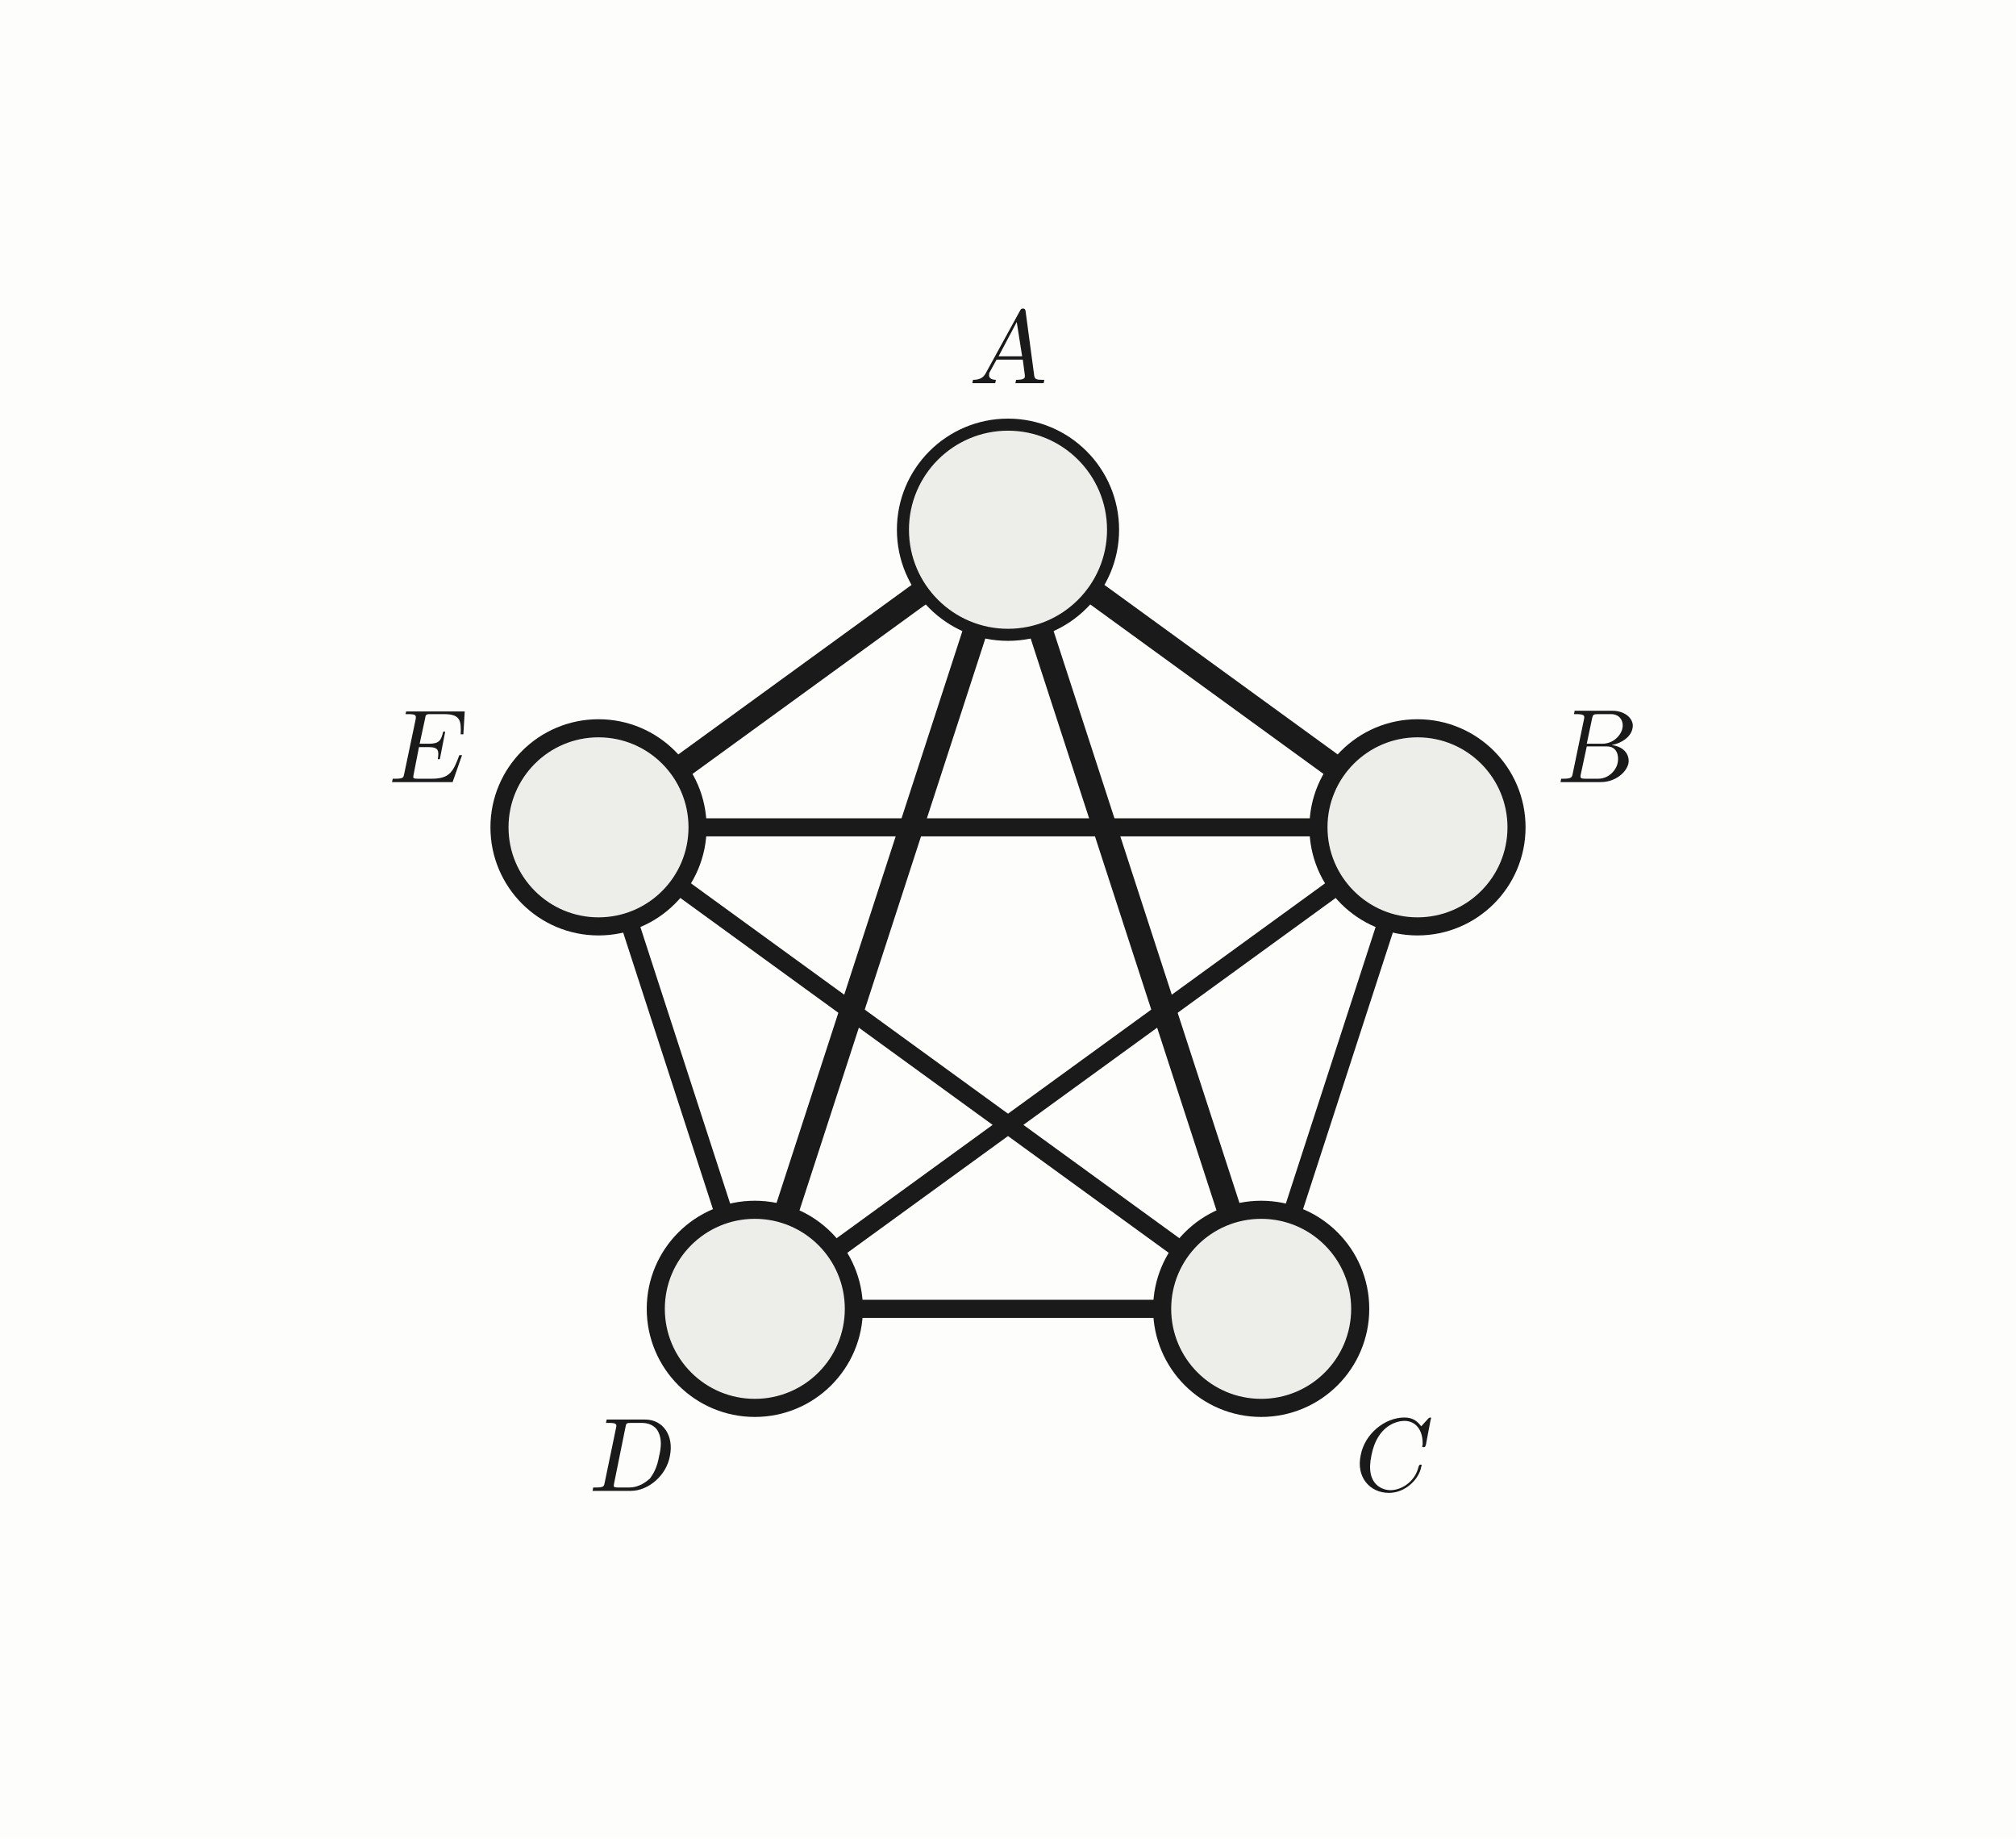
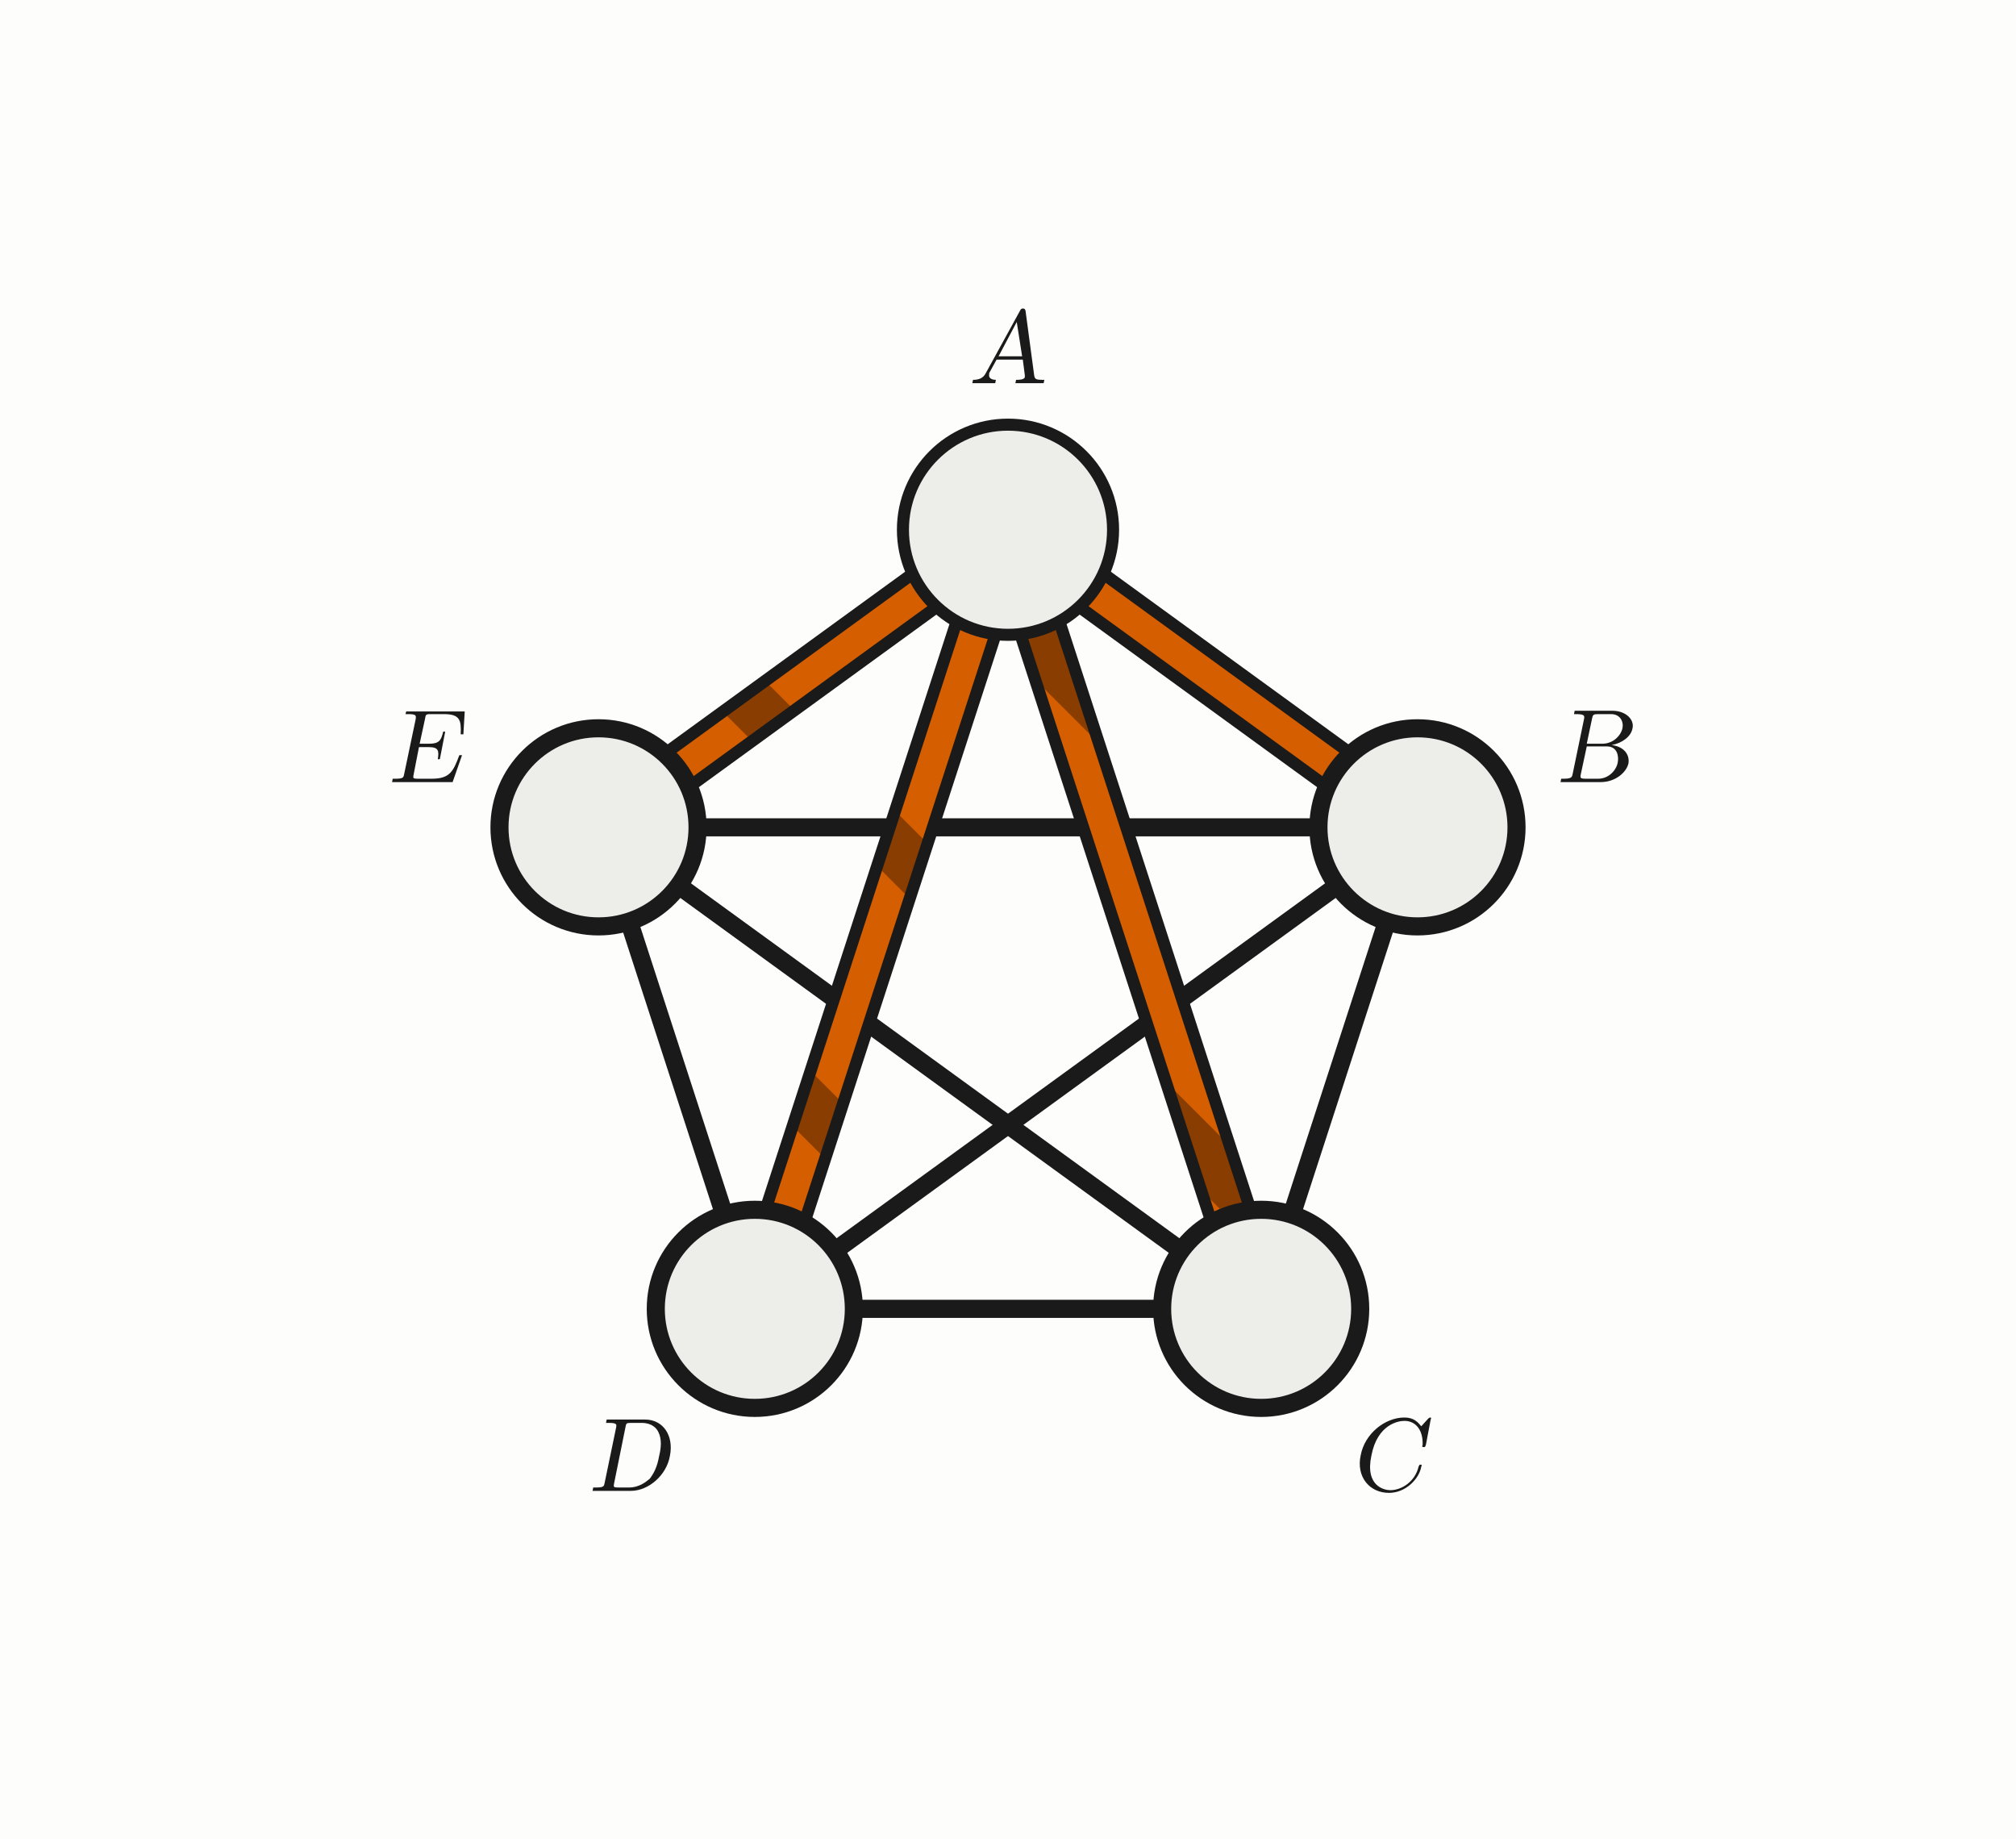
<svg xmlns="http://www.w3.org/2000/svg" viewBox="-23.41 -22.3 46.82 42.69">
  <rect fill="#FDFDFC" height="42.69" width="46.82" x="-23.41" y="-22.3" />
  <defs>
    <pattern height="8" id="cv-pat-1" patternUnits="userSpaceOnUse" width="8">
      <rect fill="#0072B2" height="8" width="8" />
    </pattern>
    <pattern height="8" id="cv-pat-2" patternUnits="userSpaceOnUse" width="8">
      <rect fill="#9ED9F5" height="8" width="8" />
      <line stroke="#3E8BB5" stroke-width="1.2" x1="0" x2="8" y1="8" y2="0" />
      <line stroke="#3E8BB5" stroke-width="1.2" x1="-1" x2="1" y1="1" y2="-1" />
      <line stroke="#3E8BB5" stroke-width="1.2" x1="7" x2="9" y1="9" y2="7" />
    </pattern>
    <pattern height="8" id="cv-pat-3" patternUnits="userSpaceOnUse" width="8">
      <rect fill="#D55E00" height="8" width="8" />
      <line stroke="#8A3D00" stroke-width="1.2" x1="0" x2="8" y1="0" y2="8" />
      <line stroke="#8A3D00" stroke-width="1.2" x1="-1" x2="1" y1="7" y2="9" />
      <line stroke="#8A3D00" stroke-width="1.2" x1="7" x2="9" y1="-1" y2="1" />
    </pattern>
    <pattern height="8" id="cv-pat-4" patternUnits="userSpaceOnUse" width="8">
      <rect fill="#009E73" height="8" width="8" />
      <circle cx="4" cy="4" fill="#006147" r="1.4" />
    </pattern>
    <pattern height="8" id="cv-pat-5" patternUnits="userSpaceOnUse" width="8">
      <rect fill="#E69F00" height="8" width="8" />
      <line stroke="#9A6B00" stroke-width="1.2" x1="0" x2="8" y1="4" y2="4" />
      <line stroke="#9A6B00" stroke-width="1.2" x1="4" x2="4" y1="0" y2="8" />
    </pattern>
    <pattern height="8" id="cv-pat-6" patternUnits="userSpaceOnUse" width="8">
      <rect fill="#CC79A7" height="8" width="8" />
      <line stroke="#8A4E70" stroke-width="1.2" x1="0" x2="8" y1="4" y2="4" />
    </pattern>
    <pattern height="8" id="cv-pat-7" patternUnits="userSpaceOnUse" width="8">
      <rect fill="#F0E442" height="8" width="8" />
      <line stroke="#9C9400" stroke-width="1.2" x1="4" x2="4" y1="0" y2="8" />
    </pattern>
    <pattern height="8" id="cv-pat-8" patternUnits="userSpaceOnUse" width="8">
      <rect fill="#3A3A3A" height="8" width="8" />
      <line stroke="#000000" stroke-width="1.2" x1="0" x2="8" y1="0" y2="8" />
      <line stroke="#000000" stroke-width="1.2" x1="0" x2="8" y1="8" y2="0" />
    </pattern>
  </defs>
  <g class="cv-edge-labels" />
  <g class="cv-edges">
    <path d="M9.51 -3.09L5.88 8.09" fill="none" stroke="#1A1A1A" stroke-linecap="round" stroke-width="0.42" />
    <path d="M9.51 -3.09L-5.88 8.09" fill="none" stroke="#1A1A1A" stroke-linecap="round" stroke-width="0.42" />
    <path d="M9.51 -3.09L-9.51 -3.09" fill="none" stroke="#1A1A1A" stroke-linecap="round" stroke-width="0.42" />
    <path d="M5.88 8.09L-5.88 8.09" fill="none" stroke="#1A1A1A" stroke-linecap="round" stroke-width="0.42" />
    <path d="M5.88 8.09L-9.51 -3.09" fill="none" stroke="#1A1A1A" stroke-linecap="round" stroke-width="0.42" />
    <path d="M-5.88 8.09L-9.51 -3.09" fill="none" stroke="#1A1A1A" stroke-linecap="round" stroke-width="0.42" />
-     <path d="M0 -10L9.51 -3.09" fill="none" paint-order="stroke" stroke="#1A1A1A" stroke-linecap="round" stroke-width="0.56" />
-     <path d="M0 -10L5.88 8.09" fill="none" paint-order="stroke" stroke="#1A1A1A" stroke-linecap="round" stroke-width="0.56" />
-     <path d="M0 -10L-5.88 8.09" fill="none" paint-order="stroke" stroke="#1A1A1A" stroke-linecap="round" stroke-width="0.56" />
-     <path d="M0 -10L-9.51 -3.09" fill="none" paint-order="stroke" stroke="#1A1A1A" stroke-linecap="round" stroke-width="0.56" />
+     <path d="M0 -10L9.51 -3.09" fill="none" stroke="#1A1A1A" stroke-linecap="round" stroke-width="1.232" />
+     <path d="M0 -10L9.51 -3.09" fill="none" stroke="url(#cv-pat-3)" stroke-linecap="round" stroke-width="0.672" />
+     <path d="M0 -10L5.88 8.09" fill="none" stroke="#1A1A1A" stroke-linecap="round" stroke-width="1.232" />
+     <path d="M0 -10L5.88 8.09" fill="none" stroke="url(#cv-pat-3)" stroke-linecap="round" stroke-width="0.672" />
+     <path d="M0 -10L-5.88 8.09" fill="none" stroke="#1A1A1A" stroke-linecap="round" stroke-width="1.232" />
+     <path d="M0 -10L-5.88 8.09" fill="none" stroke="url(#cv-pat-3)" stroke-linecap="round" stroke-width="0.672" />
+     <path d="M0 -10L-9.51 -3.09" fill="none" stroke="#1A1A1A" stroke-linecap="round" stroke-width="1.232" />
+     <path d="M0 -10L-9.51 -3.09" fill="none" stroke="url(#cv-pat-3)" stroke-linecap="round" stroke-width="0.672" />
  </g>
  <g class="cv-vertices">
    <circle cx="0" cy="-10" fill="#EDEDEA" paint-order="stroke" r="2.3" stroke="#1A1A1A" stroke-width="0.56" />
    <text dominant-baseline="auto" fill="#1A1A1A" font-family="'KaTeX_Main', 'Latin Modern Math', serif" font-size="2.415" font-style="italic" text-anchor="middle" x="0" y="-13.4">A</text>
    <circle cx="9.51" cy="-3.09" fill="#EDEDEA" r="2.3" stroke="#1A1A1A" stroke-width="0.42" />
    <text dominant-baseline="auto" fill="#1A1A1A" font-family="'KaTeX_Main', 'Latin Modern Math', serif" font-size="2.415" font-style="italic" text-anchor="start" x="12.74" y="-4.14">B</text>
    <circle cx="5.88" cy="8.09" fill="#EDEDEA" r="2.3" stroke="#1A1A1A" stroke-width="0.42" />
    <text dominant-baseline="hanging" fill="#1A1A1A" font-family="'KaTeX_Main', 'Latin Modern Math', serif" font-size="2.415" font-style="italic" text-anchor="start" x="7.88" y="10.84">C</text>
    <circle cx="-5.88" cy="8.09" fill="#EDEDEA" r="2.3" stroke="#1A1A1A" stroke-width="0.42" />
    <text dominant-baseline="hanging" fill="#1A1A1A" font-family="'KaTeX_Main', 'Latin Modern Math', serif" font-size="2.415" font-style="italic" text-anchor="end" x="-7.88" y="10.84">D</text>
    <circle cx="-9.51" cy="-3.09" fill="#EDEDEA" r="2.3" stroke="#1A1A1A" stroke-width="0.42" />
    <text dominant-baseline="auto" fill="#1A1A1A" font-family="'KaTeX_Main', 'Latin Modern Math', serif" font-size="2.415" font-style="italic" text-anchor="end" x="-12.74" y="-4.14">E</text>
  </g>
</svg>
